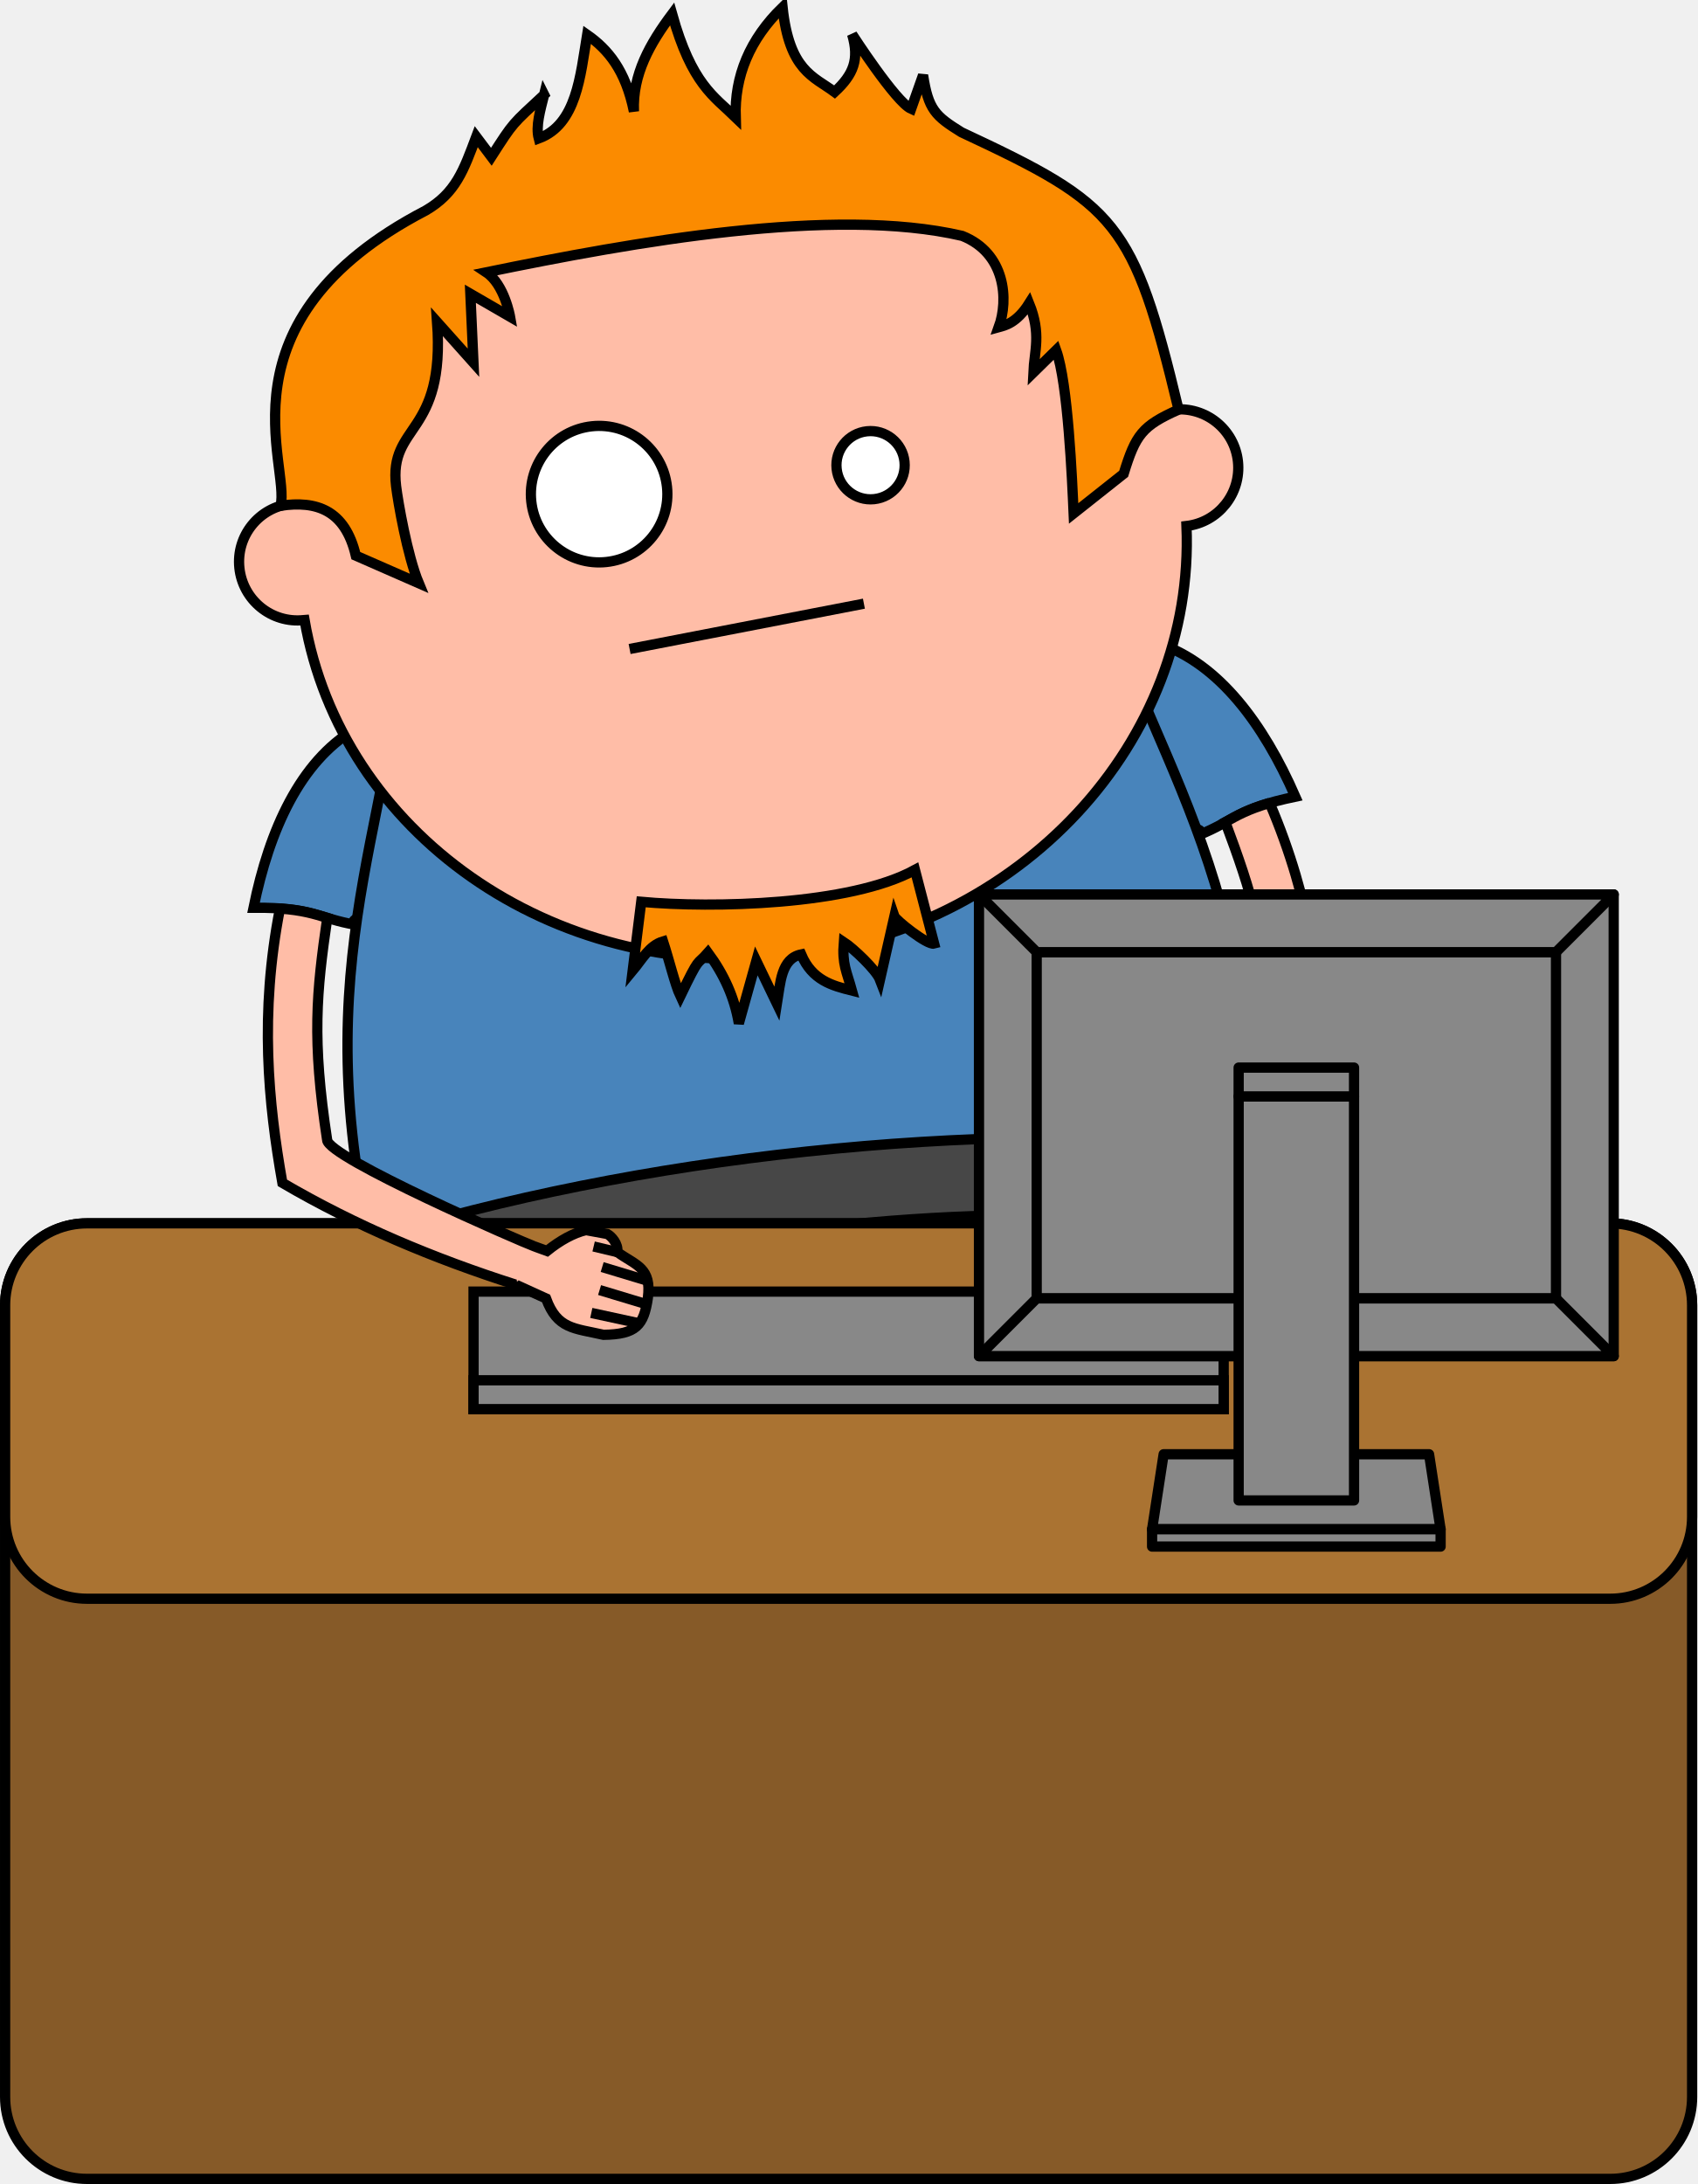
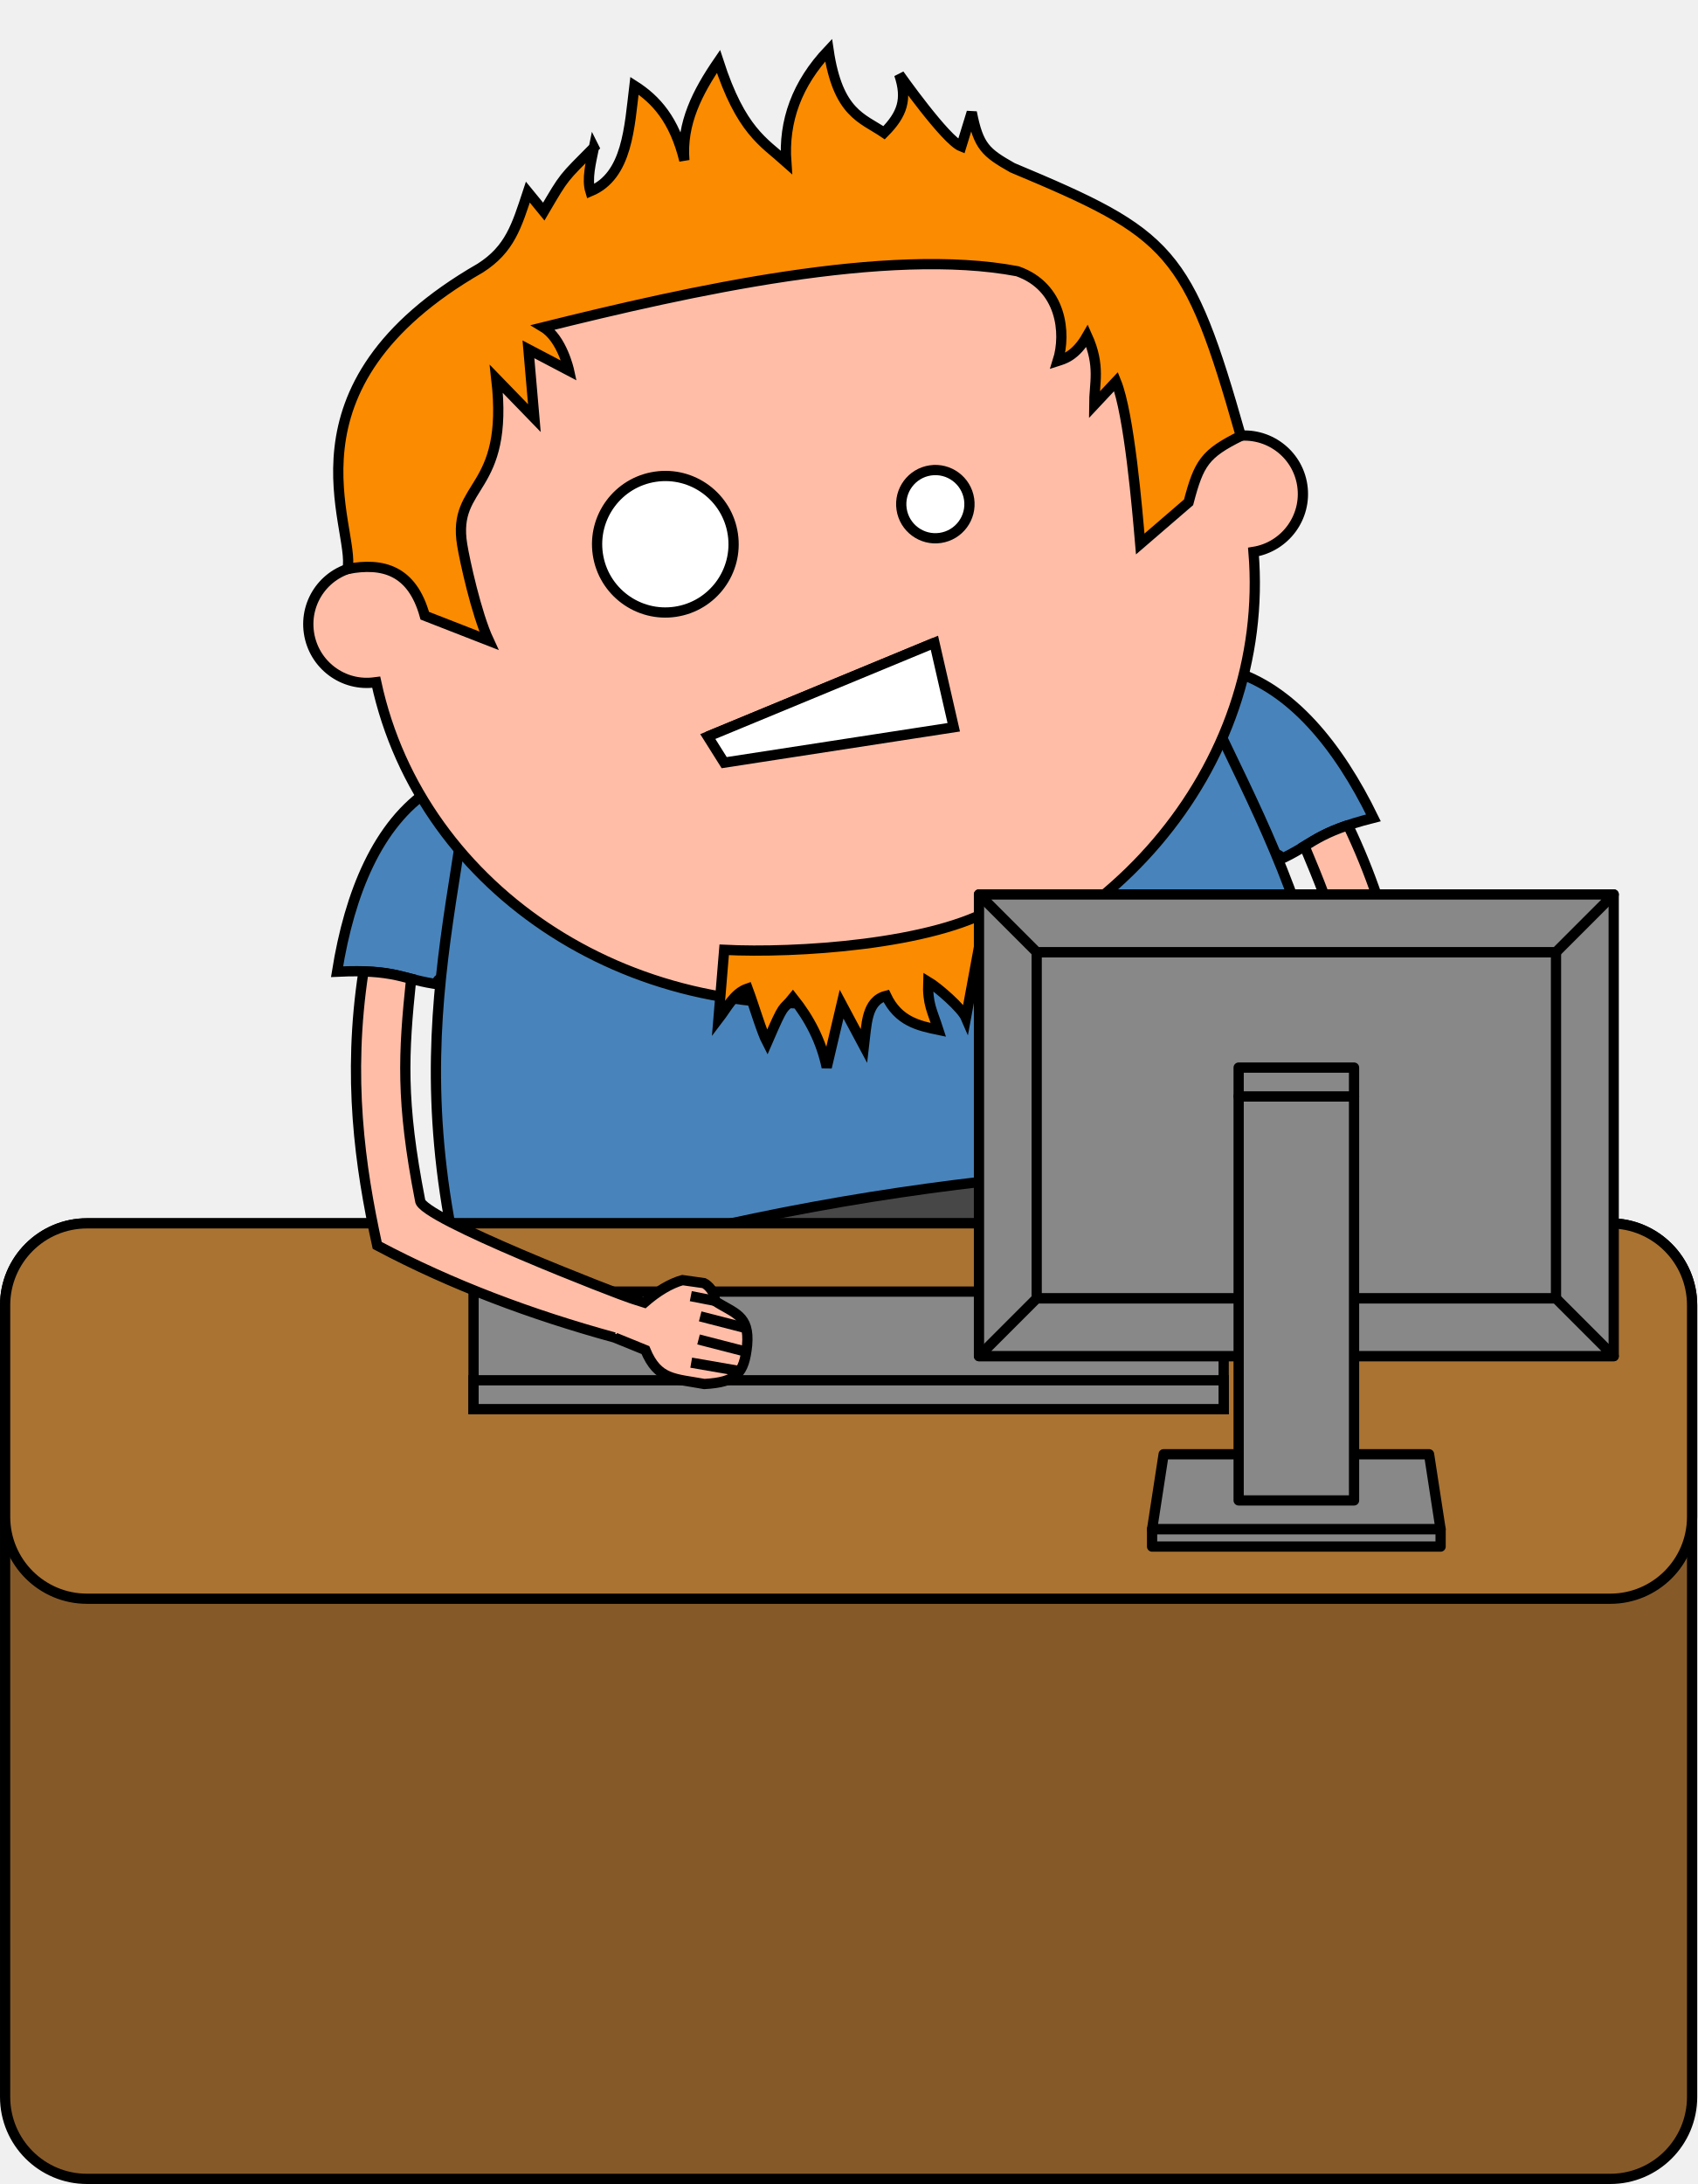
<svg xmlns="http://www.w3.org/2000/svg" width="248.707" height="319.987" id="svg19177" version="1.1">
  <defs id="defs19179" />
-   <g id="layer1" transform="translate(-4505.904,-295.2029)">
-     <path style="fill:#4884bb;fill-opacity:1;stroke:#000000;stroke-width:1.5;stroke-opacity:1" d="m 4672.997,387.417 2.768,2.094 c 8.735,2.943 15.274,11.713 19.958,22.418 -8.735,1.822 -8.886,3.521 -14.171,5.627 0,0 3.506,-2.781 -13.79,1.25 -7.305,1.702 -10.384,-1.806 -11.494,-6.412 0.519,-4.484 0.809,-9.23 0.634,-14.65 0,-0.01 0,-0.021 0.108,0.963 l 2.717,-9.875 13.27,-1.414 z" id="path16268" />
-     <path id="path16270" d="m 4560.104,399.448 -2.264,2.63 c -7.92,4.719 -12.463,14.669 -14.786,26.12 8.923,-0.06 9.429,1.569 15.038,2.514 0,0 -4.012,-1.979 13.744,-1.685 7.5,0.123 9.771,-3.954 9.884,-8.69 -1.451,-4.274 -2.735,-8.853 -3.71,-14.187 0,-0.01 0,-0.021 0,-0.031 l -4.632,-8.086 -13.27,1.414 z" style="fill:#4884bb;fill-opacity:1;stroke:#000000;stroke-width:1.5;stroke-opacity:1" />
-     <g transform="matrix(0.9965816,-0.08261418,0.08261418,0.9965816,-11582.156,2844.537)" id="g16272">
-       <path style="fill:#cccccf;fill-opacity:1;stroke:#000000;stroke-width:1.5;stroke-opacity:1" d="m 16403.641,-985.913 -11.997,0.281 c -0.865,3.532 -2.3,6.764 -1.741,11.044 17.41,6.033 27.11,4.365 28.086,3.342 -1.187,-7.974 -12.302,-12.715 -14.348,-14.667 z" id="path16274" />
-       <path id="path16276" d="m 16293.671,-983.333 11.997,-0.281 c 1.03,3.487 2.615,6.649 2.257,10.95 -17.108,6.843 -26.875,5.632 -27.898,4.656 0.812,-8.021 11.692,-13.278 13.644,-15.324 z" style="fill:#cccccf;fill-opacity:1;stroke:#000000;stroke-width:1.5;stroke-opacity:1" />
-       <path style="fill:#474747;fill-opacity:1;stroke:#000000;stroke-width:1.5;stroke-opacity:1" d="m 16285.172,-1047.138 0.352,14.996 c -1.619,15.977 1.037,32.705 6.172,49.869 5.108,3.139 14.01,1.168 14.995,-0.352 -3.261,-14.562 -4.736,-25.098 -4.039,-34.915 l 0.03,-7e-4 c 24.923,-5.586 69.983,-6.643 90.131,-2.115 l 0.25,-0.01 c 1.158,9.774 0.179,20.367 -2.396,35.066 1.056,1.472 10.04,3.023 14.996,-0.352 4.324,-17.386 6.191,-34.22 3.826,-50.104 l -0.352,-14.996 -123.966,2.909 z" id="path16278" />
-       <path id="path16280" d="m 16295.658,-1121.311 99.75,-2.34 c 3.034,30.594 21.165,49.411 17.222,94.516 -40.177,-7.059 -90.163,-5.887 -129.965,3.049 -6.054,-44.87 10.851,-63.724 12.993,-95.225 z" style="fill:#4884bb;fill-opacity:1;stroke:#000000;stroke-width:1.5;stroke-opacity:1" />
-       <path id="path16282" d="m 16344.134,-1182.558 c -30.983,0.727 -56.412,21.304 -62.355,48.226 -0.534,-0.091 -1.098,-0.131 -1.659,-0.117 -4.742,0.111 -8.471,4.02 -8.36,8.761 0.111,4.741 4.021,8.502 8.762,8.39 0.04,-9e-4 0.08,0 0.125,0 2.784,31.437 31.688,55.709 66.306,54.897 34.618,-0.812 62.32,-26.413 63.626,-57.946 4.697,-0.161 8.407,-4.082 8.297,-8.791 -0.112,-4.741 -4.051,-8.47 -8.792,-8.359 -0.484,0.011 -0.944,0.07 -1.404,0.158 -7.209,-26.6 -33.575,-45.944 -64.546,-45.217 z" style="fill:#ffbda7;fill-opacity:1;stroke:#000000;stroke-width:1.5;stroke-opacity:1" />
-       <path id="path16284" d="m 16327.766,-1109.134 34.766,-3.781" style="fill:none;stroke:#000000;stroke-width:1.5;stroke-linecap:butt;stroke-linejoin:miter;stroke-opacity:1" />
-       <path id="path16286" d="m 16321.993,-1191.098 c -5.145,4.053 -4.692,3.503 -8.46,8.419 l -1.962,-3.118 c -2.236,4.719 -3.649,7.974 -8.283,10.176 -32.244,13.54 -22.782,35.657 -24.764,41.347 5.269,-0.338 9.372,1.358 10.39,8.195 l 8.864,4.793 c -1.346,-4.172 -2.056,-12.165 -2.142,-14.443 -0.346,-9.307 7.807,-6.66 7.972,-23.486 l 4.822,6.393 0.379,-10.11 5.524,3.84 c 0,0 -0.429,-4.796 -2.942,-6.777 21.872,-2.633 51.494,-5.493 69.944,0.442 6.137,3.051 6.021,9.88 4.233,13.774 0.85,-0.16 2.655,-0.344 4.728,-3.108 1.436,4.621 0.175,7.035 -0.224,10.158 l 3.604,-2.998 c 1.334,4.967 0.762,19.127 0.574,24.05 l 7.786,-5.184 c 2.222,-5.554 3.262,-6.769 8.799,-8.709 -4.326,-28.09 -6.495,-30.608 -28.356,-43.125 -3.618,-2.688 -4.552,-3.69 -4.912,-8.798 l -2.144,4.771 c -2.169,-1.187 -7.72,-11.589 -7.72,-11.589 0.764,3.755 -0.258,5.854 -3.257,8.205 -2.898,-2.543 -6.361,-3.651 -6.575,-13.011 -5.202,4.29 -7.867,9.488 -8.179,15.529 -2.922,-3.358 -6.014,-5.37 -8.035,-15.879 -3.577,4.038 -6.537,8.333 -6.754,13.771 -0.716,-6.124 -3.051,-9.401 -5.905,-11.767 -1.487,5.953 -2.634,12.97 -8.32,14.554 -0.324,-1.832 0.571,-4.102 1.314,-6.317 z" style="fill:#fb8b00;fill-opacity:1;stroke:#000000;stroke-width:1.5;stroke-linecap:butt;stroke-linejoin:miter;stroke-opacity:1" />
-       <path transform="matrix(0.4498532,-0.01055496,0.01055496,0.4498532,15971.1,-1166.674)" d="m 884.894,95.243 c 0,6.137 -4.975,11.112 -11.112,11.112 -6.137,0 -11.112,-4.975 -11.112,-11.112 0,-6.137 4.975,-11.112 11.112,-11.112 6.137,0 11.112,4.975 11.112,11.112 z" id="path16288" style="fill:#ffffff;fill-opacity:1;stroke:#000000;stroke-width:3.334;stroke-miterlimit:4;stroke-opacity:1;stroke-dasharray:none" />
-       <path transform="matrix(0.8997064,-0.02110992,0.02110992,0.8997064,15537.032,-1199.358)" d="m 884.894,95.243 c 0,6.137 -4.975,11.112 -11.112,11.112 -6.137,0 -11.112,-4.975 -11.112,-11.112 0,-6.137 4.975,-11.112 11.112,-11.112 6.137,0 11.112,4.975 11.112,11.112 z" id="path16290" style="fill:#ffffff;fill-opacity:1;stroke:#000000;stroke-width:1.667;stroke-miterlimit:4;stroke-opacity:1;stroke-dasharray:none" />
-       <path style="fill:#fb8b00;fill-opacity:1;stroke:#000000;stroke-width:1.5;stroke-linecap:butt;stroke-linejoin:miter;stroke-opacity:1" d="m 16324.321,-1062.132 c 1.487,-1.509 2.73,-3.479 4.793,-3.902 0.652,2.737 1.235,6.514 1.862,8.192 3.432,-5.826 2.62,-4.127 4.558,-6.006 2.081,3.387 3.328,6.844 3.652,10.713 l 3.308,-8.919 2.498,6.509 0,0 c 0.761,-3.048 1.143,-6.554 4.135,-6.917 1.292,3.918 4.125,4.927 6.977,5.899 -0.549,-2.911 -1.136,-3.95 -0.605,-7.185 1.287,1.004 4.398,4.451 4.828,5.935 l 2.875,-9.089 c 0.146,0.571 4.461,4.668 5.469,4.469 l -1.907,-10.993 c -9.912,4.399 -30.078,3.159 -40.36,1.348 z" id="path16292" />
+   <g id="layer1" transform="translate(-3575.904,-295.2029)">
+     <path id="path15692" d="m 3753.448,391.476 2.852,1.978 c 8.849,2.582 15.743,11.074 20.863,21.577 -8.652,2.18 -8.733,3.884 -13.927,6.205 0,0 3.388,-2.922 -13.727,1.816 -7.229,2.002 -10.45,-1.377 -11.748,-5.933 0.334,-4.501 0.428,-9.256 0.03,-14.664 0,-0.01 0,-0.021 0.143,0.958 l 2.309,-9.978 13.2,-1.959 z" style="fill:#4884bb;fill-opacity:1;stroke:#000000;stroke-width:1.5;stroke-opacity:1" />
+     <path style="fill:#4884bb;fill-opacity:1;stroke:#000000;stroke-width:1.5;stroke-opacity:1" d="m 3641.146,408.143 -2.155,2.721 c -7.718,5.04 -11.848,15.169 -13.697,26.706 8.912,-0.427 9.485,1.18 15.129,1.893 0,0 -4.091,-1.812 13.662,-2.249 7.499,-0.186 9.6,-4.352 9.519,-9.09 -1.626,-4.211 -3.098,-8.732 -4.292,-14.022 0,-0.01 0,-0.021 0,-0.031 l -4.961,-7.888 -13.2,1.959 z" id="path15694" />
+     <g id="g15696" transform="matrix(0.9923368,-0.1235624,0.1235624,0.9923368,-12386.798,3515.559)">
+       <path id="path15698" d="m 16403.641,-985.913 -11.997,0.281 c -0.865,3.532 -2.3,6.764 -1.741,11.044 17.41,6.033 27.11,4.365 28.086,3.342 -1.187,-7.974 -12.302,-12.715 -14.348,-14.667 z" style="fill:#cccccf;fill-opacity:1;stroke:#000000;stroke-width:1.5;stroke-opacity:1" />
+       <path style="fill:#cccccf;fill-opacity:1;stroke:#000000;stroke-width:1.5;stroke-opacity:1" d="m 16293.671,-983.333 11.997,-0.281 c 1.03,3.487 2.615,6.649 2.257,10.95 -17.108,6.843 -26.875,5.632 -27.898,4.656 0.812,-8.021 11.692,-13.278 13.644,-15.324 z" id="path15700" />
+       <path id="path15702" d="m 16285.172,-1047.138 0.352,14.996 c -1.619,15.977 1.037,32.705 6.172,49.869 5.108,3.139 14.01,1.168 14.995,-0.352 -3.261,-14.562 -4.736,-25.098 -4.039,-34.915 l 0.03,-7e-4 c 24.923,-5.586 69.983,-6.643 90.131,-2.115 l 0.25,-0.01 c 1.158,9.774 0.179,20.367 -2.396,35.066 1.056,1.472 10.04,3.023 14.996,-0.352 4.324,-17.386 6.191,-34.22 3.826,-50.104 l -0.352,-14.996 -123.966,2.909 z" style="fill:#474747;fill-opacity:1;stroke:#000000;stroke-width:1.5;stroke-opacity:1" />
+       <path style="fill:#4884bb;fill-opacity:1;stroke:#000000;stroke-width:1.5;stroke-opacity:1" d="m 16295.658,-1121.311 99.75,-2.34 c 3.034,30.594 21.165,49.411 17.222,94.516 -40.177,-7.059 -90.163,-5.887 -129.965,3.049 -6.054,-44.87 10.851,-63.724 12.993,-95.225 z" id="path15704" />
+       <path style="fill:#ffbda7;fill-opacity:1;stroke:#000000;stroke-width:1.5;stroke-opacity:1" d="m 16344.134,-1182.558 c -30.983,0.727 -56.412,21.304 -62.355,48.226 -0.534,-0.091 -1.098,-0.131 -1.659,-0.117 -4.742,0.111 -8.471,4.02 -8.36,8.761 0.111,4.741 4.021,8.502 8.762,8.39 0.04,-9e-4 0.08,0 0.125,0 2.784,31.437 31.688,55.709 66.306,54.897 34.618,-0.812 62.32,-26.413 63.626,-57.946 4.697,-0.161 8.407,-4.082 8.297,-8.791 -0.112,-4.741 -4.051,-8.47 -8.792,-8.359 -0.484,0.011 -0.944,0.07 -1.404,0.158 -7.209,-26.6 -33.575,-45.944 -64.546,-45.217 z" id="path15706" />
+       <path style="fill:none;stroke:#000000;stroke-width:1.5;stroke-linecap:butt;stroke-linejoin:miter;stroke-opacity:1" d="m 16327.882,-1103.384 34.65,-9.531" id="path15708" />
+       <path style="fill:#fb8b00;fill-opacity:1;stroke:#000000;stroke-width:1.5;stroke-linecap:butt;stroke-linejoin:miter;stroke-opacity:1" d="m 16321.993,-1191.098 c -5.145,4.053 -4.692,3.503 -8.46,8.419 l -1.962,-3.118 c -2.236,4.719 -3.649,7.974 -8.283,10.176 -32.244,13.54 -22.782,35.657 -24.764,41.347 5.269,-0.338 9.372,1.358 10.39,8.195 l 8.864,4.793 c -1.346,-4.172 -2.056,-12.165 -2.142,-14.443 -0.346,-9.307 7.807,-6.66 7.972,-23.486 l 4.822,6.393 0.379,-10.11 5.524,3.84 c 0,0 -0.429,-4.796 -2.942,-6.777 21.872,-2.633 51.494,-5.493 69.944,0.442 6.137,3.051 6.021,9.88 4.233,13.774 0.85,-0.16 2.655,-0.344 4.728,-3.108 1.436,4.621 0.175,7.035 -0.224,10.158 l 3.604,-2.998 c 1.334,4.967 0.762,19.127 0.574,24.05 l 7.786,-5.184 c 2.222,-5.554 3.262,-6.769 8.799,-8.709 -4.326,-28.09 -6.495,-30.608 -28.356,-43.125 -3.618,-2.688 -4.552,-3.69 -4.912,-8.798 l -2.144,4.771 c -2.169,-1.187 -7.72,-11.589 -7.72,-11.589 0.764,3.755 -0.258,5.854 -3.257,8.205 -2.898,-2.543 -6.361,-3.651 -6.575,-13.011 -5.202,4.29 -7.867,9.488 -8.179,15.529 -2.922,-3.358 -6.014,-5.37 -8.035,-15.879 -3.577,4.038 -6.537,8.333 -6.754,13.771 -0.716,-6.124 -3.051,-9.401 -5.905,-11.767 -1.487,5.953 -2.634,12.97 -8.32,14.554 -0.324,-1.832 0.571,-4.102 1.314,-6.317 z" id="path15710" />
+       <path style="fill:#ffffff;fill-opacity:1;stroke:#000000;stroke-width:3.334;stroke-miterlimit:4;stroke-opacity:1;stroke-dasharray:none" id="path15712" d="m 884.894,95.243 c 0,6.137 -4.975,11.112 -11.112,11.112 -6.137,0 -11.112,-4.975 -11.112,-11.112 0,-6.137 4.975,-11.112 11.112,-11.112 6.137,0 11.112,4.975 11.112,11.112 z" transform="matrix(0.4498532,-0.01055496,0.01055496,0.4498532,15971.1,-1166.674)" />
+       <path style="fill:#ffffff;fill-opacity:1;stroke:#000000;stroke-width:1.667;stroke-miterlimit:4;stroke-opacity:1;stroke-dasharray:none" id="path15714" d="m 884.894,95.243 c 0,6.137 -4.975,11.112 -11.112,11.112 -6.137,0 -11.112,-4.975 -11.112,-11.112 0,-6.137 4.975,-11.112 11.112,-11.112 6.137,0 11.112,4.975 11.112,11.112 z" transform="matrix(0.8997064,-0.02110992,0.02110992,0.8997064,15537.032,-1199.358)" />
+       <path id="path15716" d="m 16324.321,-1062.132 c 1.487,-1.509 2.73,-3.479 4.793,-3.902 0.652,2.737 1.235,6.514 1.862,8.192 3.432,-5.826 2.62,-4.127 4.558,-6.006 2.081,3.387 3.328,6.844 3.652,10.713 l 3.308,-8.919 2.498,6.509 0,0 c 0.761,-3.048 1.143,-6.554 4.135,-6.917 1.292,3.918 4.125,4.927 6.977,5.899 -0.549,-2.911 -1.136,-3.95 -0.605,-7.185 1.287,1.004 4.398,4.451 4.828,5.935 l 2.875,-9.089 c 0.146,0.571 4.461,4.668 5.469,4.469 l -1.907,-10.993 c -9.912,4.399 -30.078,3.159 -40.36,1.348 z" style="fill:#fb8b00;fill-opacity:1;stroke:#000000;stroke-width:1.5;stroke-linecap:butt;stroke-linejoin:miter;stroke-opacity:1" />
+       <path id="path15778" d="m 16327.882,-1103.384 34.65,-9.531 1.284,12.635 -34.022,0.987 z" style="fill:#ffffff;fill-opacity:1;stroke:#000000;stroke-width:1.5;stroke-linecap:butt;stroke-linejoin:miter;stroke-opacity:1" />
    </g>
-     <g transform="translate(-11776.142,1502.078)" id="g16296">
-       <rect ry="12" rx="12" y="-1027.638" x="16282.796" height="140" width="247.207" id="rect16298" style="fill:#865a28;fill-opacity:1;stroke:#000000;stroke-width:1.5;stroke-linecap:round;stroke-linejoin:round;stroke-miterlimit:4;stroke-opacity:1;stroke-dasharray:none" />
-       <rect ry="12" style="fill:#aa7332;fill-opacity:1;stroke:#000000;stroke-width:1.5;stroke-linecap:round;stroke-linejoin:round;stroke-miterlimit:4;stroke-opacity:1;stroke-dasharray:none" id="rect16301" width="247.207" height="55" x="16282.796" y="-1027.638" rx="12" />
-       <g transform="translate(6410.003,-570)" id="g16303">
-         <g id="g16305" style="fill:#666666;fill-opacity:1;stroke:#000000;stroke-width:1.774;stroke-opacity:1" transform="matrix(0.845558,0,0,0.845558,10021.763,-3112.834)">
-           <rect y="3151.997" x="-95" height="20.365" width="130" id="rect16307" style="fill:#888888;fill-opacity:1;stroke:#000000;stroke-width:1.774;stroke-opacity:1" />
-           <rect style="fill:#888888;fill-opacity:1;stroke:#000000;stroke-width:1.774;stroke-opacity:1" id="rect16309" width="130" height="5" x="-95" y="3167.362" />
+     <g id="g15718" transform="translate(-12706.142,1502.078)">
+       <rect style="fill:#865a28;fill-opacity:1;stroke:#000000;stroke-width:1.5;stroke-linecap:round;stroke-linejoin:round;stroke-miterlimit:4;stroke-opacity:1;stroke-dasharray:none" id="rect15720" width="247.207" height="140" x="16282.796" y="-1027.638" rx="12" ry="12" />
+       <rect rx="12" y="-1027.638" x="16282.796" height="55" width="247.207" id="rect15722" style="fill:#aa7332;fill-opacity:1;stroke:#000000;stroke-width:1.5;stroke-linecap:round;stroke-linejoin:round;stroke-miterlimit:4;stroke-opacity:1;stroke-dasharray:none" ry="12" />
+       <g id="g15724" transform="translate(6410.003,-570)">
+         <g transform="matrix(0.845558,0,0,0.845558,10021.763,-3112.834)" style="fill:#666666;fill-opacity:1;stroke:#000000;stroke-width:1.774;stroke-opacity:1" id="g15726">
+           <rect style="fill:#888888;fill-opacity:1;stroke:#000000;stroke-width:1.774;stroke-opacity:1" id="rect15728" width="130" height="20.365" x="-95" y="3151.997" />
+           <rect y="3167.362" x="-95" height="5" width="130" id="rect15730" style="fill:#888888;fill-opacity:1;stroke:#000000;stroke-width:1.774;stroke-opacity:1" />
        </g>
      </g>
    </g>
-     <g transform="matrix(0.9943695,-0.1059679,0.1059679,0.9943695,-11580.401,3230.294)" id="g16311">
-       <path id="path16313" transform="translate(2346.79,402.6562)" d="m 13986.656,-1479.875 c -4.619,14.989 -4.72,28.141 -3.906,40 10.04,7.403 20.922,13.389 32.375,18.438 l 0.25,-0.375 -0.125,0.438 4.125,2.438 c 1.161,4.642 3.591,4.742 7.813,6.188 4.741,0.436 6.007,-0.718 7.031,-4.688 1.046,-4.379 -1.173,-4.859 -3.75,-7.156 0.325,-1.164 -0.614,-2.413 -1.157,-2.781 l -3.062,-0.906 c -1.857,0.239 -3.902,1.091 -6,2.437 l -1.594,-0.781 c -0.01,0 -0.162,-0.082 -0.187,-0.094 -1.487,-0.696 -28.916,-16.247 -28.531,-18.75 -0.675,-14.879 0.735,-21.618 3.468,-32.312 -1.825,-0.778 -3.524,-1.519 -6.75,-2.094 z" style="fill:#ffbda7;fill-opacity:1;stroke:#000000;stroke-width:1.5;stroke-opacity:1" />
-       <g transform="matrix(0.3639323,-0.7357562,0.7357562,0.3639323,15484.609,277.9582)" id="g16315" style="stroke:#000000;stroke-width:1.827;stroke-opacity:1">
-         <path id="path16317" d="m 1901.081,268.337 0.569,4.772" style="fill:none;stroke:#000000;stroke-width:1.827;stroke-linecap:butt;stroke-linejoin:miter;stroke-opacity:1" />
-         <path style="fill:none;stroke:#000000;stroke-width:1.827;stroke-linecap:butt;stroke-linejoin:miter;stroke-opacity:1" d="m 1889.806,272.05 1.238,8.797" id="path16319" />
-         <path id="path16321" d="m 1894.148,272.024 0.527,8.781" style="fill:none;stroke:#000000;stroke-width:1.827;stroke-linecap:butt;stroke-linejoin:miter;stroke-opacity:1" />
-         <path style="fill:none;stroke:#000000;stroke-width:1.827;stroke-linecap:butt;stroke-linejoin:miter;stroke-opacity:1" d="m 1898.163,271.039 0.527,8.781" id="path16323" />
+     <g id="g15732" transform="matrix(0.9891654,-0.1468053,0.1468053,0.9891654,-12369.168,3900.916)">
+       <path style="fill:#ffbda7;fill-opacity:1;stroke:#000000;stroke-width:1.5;stroke-opacity:1" d="m 13986.656,-1479.875 c -4.619,14.989 -4.72,28.141 -3.906,40 10.04,7.403 20.922,13.389 32.375,18.438 l 0.25,-0.375 -0.125,0.438 4.125,2.438 c 1.161,4.642 3.591,4.742 7.813,6.188 4.741,0.436 6.007,-0.718 7.031,-4.688 1.046,-4.379 -1.173,-4.859 -3.75,-7.156 0.325,-1.164 -0.614,-2.413 -1.157,-2.781 l -3.062,-0.906 c -1.857,0.239 -3.902,1.091 -6,2.437 l -1.594,-0.781 c -0.01,0 -0.162,-0.082 -0.187,-0.094 -1.487,-0.696 -28.916,-16.247 -28.531,-18.75 -0.675,-14.879 0.735,-21.618 3.468,-32.312 -1.825,-0.778 -3.524,-1.519 -6.75,-2.094 z" transform="translate(2346.79,402.6562)" id="path15734" />
+       <g style="stroke:#000000;stroke-width:1.827;stroke-opacity:1" id="g15736" transform="matrix(0.3639323,-0.7357562,0.7357562,0.3639323,15484.609,277.9582)">
+         <path style="fill:none;stroke:#000000;stroke-width:1.827;stroke-linecap:butt;stroke-linejoin:miter;stroke-opacity:1" d="m 1901.081,268.337 0.569,4.772" id="path15738" />
+         <path id="path15740" d="m 1889.806,272.05 1.238,8.797" style="fill:none;stroke:#000000;stroke-width:1.827;stroke-linecap:butt;stroke-linejoin:miter;stroke-opacity:1" />
+         <path style="fill:none;stroke:#000000;stroke-width:1.827;stroke-linecap:butt;stroke-linejoin:miter;stroke-opacity:1" d="m 1894.148,272.024 0.527,8.781" id="path15742" />
+         <path id="path15744" d="m 1898.163,271.039 0.527,8.781" style="fill:none;stroke:#000000;stroke-width:1.827;stroke-linecap:butt;stroke-linejoin:miter;stroke-opacity:1" />
      </g>
    </g>
-     <g id="g16325" transform="matrix(-0.9943695,0.1059679,0.1059679,0.9943695,21047.582,-246.8199)">
-       <path style="fill:#ffbda7;fill-opacity:1;stroke:#000000;stroke-width:1.5;stroke-opacity:1" d="m 13986.656,-1479.875 c -4.619,14.989 -4.72,28.141 -3.906,40 10.04,7.403 20.922,13.389 32.375,18.438 l 0.25,-0.375 -0.125,0.438 4.125,2.438 c 1.161,4.642 3.591,4.742 7.813,6.188 4.741,0.436 6.007,-0.718 7.031,-4.688 1.046,-4.379 -1.173,-4.859 -3.75,-7.156 0.325,-1.164 -0.614,-2.413 -1.157,-2.781 l -3.062,-0.906 c -1.857,0.239 -3.902,1.091 -6,2.437 l -1.594,-0.781 c -0.01,0 -0.162,-0.082 -0.187,-0.094 -1.487,-0.696 -28.916,-16.247 -28.531,-18.75 -0.675,-14.879 0.735,-21.618 3.468,-32.312 -1.825,-0.778 -3.524,-1.519 -6.75,-2.094 z" transform="translate(2346.79,402.6562)" id="path16327" />
-       <g style="stroke:#000000;stroke-width:1.827;stroke-opacity:1" id="g16329" transform="matrix(0.3639323,-0.7357562,0.7357562,0.3639323,15484.609,277.9582)">
-         <path style="fill:none;stroke:#000000;stroke-width:1.827;stroke-linecap:butt;stroke-linejoin:miter;stroke-opacity:1" d="m 1901.081,268.337 0.569,4.772" id="path16331" />
-         <path id="path16333" d="m 1889.806,272.05 1.238,8.797" style="fill:none;stroke:#000000;stroke-width:1.827;stroke-linecap:butt;stroke-linejoin:miter;stroke-opacity:1" />
-         <path style="fill:none;stroke:#000000;stroke-width:1.827;stroke-linecap:butt;stroke-linejoin:miter;stroke-opacity:1" d="m 1894.148,272.024 0.527,8.781" id="path16335" />
-         <path id="path16337" d="m 1898.163,271.039 0.527,8.781" style="fill:none;stroke:#000000;stroke-width:1.827;stroke-linecap:butt;stroke-linejoin:miter;stroke-opacity:1" />
+     <g transform="matrix(-0.9891654,0.1468053,0.1468053,0.9891654,20088.052,-916.1831)" id="g15746">
+       <path id="path15748" transform="translate(2346.79,402.6562)" d="m 13986.656,-1479.875 c -4.619,14.989 -4.72,28.141 -3.906,40 10.04,7.403 20.922,13.389 32.375,18.438 l 0.25,-0.375 -0.125,0.438 4.125,2.438 c 1.161,4.642 3.591,4.742 7.813,6.188 4.741,0.436 6.007,-0.718 7.031,-4.688 1.046,-4.379 -1.173,-4.859 -3.75,-7.156 0.325,-1.164 -0.614,-2.413 -1.157,-2.781 l -3.062,-0.906 c -1.857,0.239 -3.902,1.091 -6,2.437 l -1.594,-0.781 c -0.01,0 -0.162,-0.082 -0.187,-0.094 -1.487,-0.696 -28.916,-16.247 -28.531,-18.75 -0.675,-14.879 0.735,-21.618 3.468,-32.312 -1.825,-0.778 -3.524,-1.519 -6.75,-2.094 z" style="fill:#ffbda7;fill-opacity:1;stroke:#000000;stroke-width:1.5;stroke-opacity:1" />
+       <g transform="matrix(0.3639323,-0.7357562,0.7357562,0.3639323,15484.609,277.9582)" id="g15750" style="stroke:#000000;stroke-width:1.827;stroke-opacity:1">
+         <path id="path15752" d="m 1901.081,268.337 0.569,4.772" style="fill:none;stroke:#000000;stroke-width:1.827;stroke-linecap:butt;stroke-linejoin:miter;stroke-opacity:1" />
+         <path style="fill:none;stroke:#000000;stroke-width:1.827;stroke-linecap:butt;stroke-linejoin:miter;stroke-opacity:1" d="m 1889.806,272.05 1.238,8.797" id="path15754" />
+         <path id="path15756" d="m 1894.148,272.024 0.527,8.781" style="fill:none;stroke:#000000;stroke-width:1.827;stroke-linecap:butt;stroke-linejoin:miter;stroke-opacity:1" />
+         <path style="fill:none;stroke:#000000;stroke-width:1.827;stroke-linecap:butt;stroke-linejoin:miter;stroke-opacity:1" d="m 1898.163,271.039 0.527,8.781" id="path15758" />
      </g>
    </g>
-     <g id="g16339" transform="matrix(0.845558,0,0,0.845558,4721.235,-2175.837)" style="stroke:#000000;stroke-width:1.774;stroke-opacity:1">
-       <rect style="fill:#888888;fill-opacity:1;stroke:#000000;stroke-width:1.774;stroke-linecap:round;stroke-linejoin:round;stroke-miterlimit:4;stroke-opacity:1;stroke-dasharray:none" id="rect16341" width="110" height="80" x="-85" y="3077.362" />
-       <path id="path16343" d="m -53,3174.362 46,0 2,13 -50,0 z" style="fill:#888888;fill-opacity:1;stroke:#000000;stroke-width:1.774;stroke-linecap:round;stroke-linejoin:round;stroke-miterlimit:4;stroke-opacity:1" />
-       <rect y="3087.362" x="-75" height="60.001" width="90" id="rect16345" style="fill:#888888;fill-opacity:1;stroke:#000000;stroke-width:1.774;stroke-linecap:round;stroke-linejoin:round;stroke-miterlimit:4;stroke-opacity:1;stroke-dasharray:none" />
-       <path style="fill:#888888;fill-opacity:1;stroke:#000000;stroke-width:1.774;stroke-linecap:round;stroke-linejoin:round;stroke-miterlimit:4;stroke-opacity:1" d="m -85,3157.362 110,0 -10,-10 -90,0 z" id="path16347" />
-       <rect y="3112.362" x="-40" height="70" width="20" id="rect16349" style="fill:#888888;fill-opacity:1;stroke:#000000;stroke-width:1.774;stroke-linecap:round;stroke-linejoin:round;stroke-miterlimit:4;stroke-opacity:1;stroke-dasharray:none" />
-       <rect transform="scale(1,-1)" style="fill:#888888;fill-opacity:1;stroke:#000000;stroke-width:1.774;stroke-linecap:round;stroke-linejoin:round;stroke-miterlimit:4;stroke-opacity:1;stroke-dasharray:none" id="rect16351" width="20" height="5" x="-40" y="-3112.362" />
-       <path id="path16353" d="m -85,3077.362 110,0 -10,10 -90,0 z" style="fill:#888888;fill-opacity:1;stroke:#000000;stroke-width:1.774;stroke-linecap:round;stroke-linejoin:round;stroke-miterlimit:4;stroke-opacity:1" />
-       <rect transform="scale(1,-1)" y="-3190.362" x="-55" height="3" width="50" id="rect16355" style="fill:#888888;fill-opacity:1;stroke:#000000;stroke-width:1.774;stroke-linecap:round;stroke-linejoin:round;stroke-miterlimit:4;stroke-opacity:1;stroke-dasharray:none" />
+     <g style="stroke:#000000;stroke-width:1.774;stroke-opacity:1" transform="matrix(0.845558,0,0,0.845558,3791.235,-2175.837)" id="g15760">
+       <rect y="3077.362" x="-85" height="80" width="110" id="rect15762" style="fill:#888888;fill-opacity:1;stroke:#000000;stroke-width:1.774;stroke-linecap:round;stroke-linejoin:round;stroke-miterlimit:4;stroke-opacity:1;stroke-dasharray:none" />
+       <path style="fill:#888888;fill-opacity:1;stroke:#000000;stroke-width:1.774;stroke-linecap:round;stroke-linejoin:round;stroke-miterlimit:4;stroke-opacity:1" d="m -53,3174.362 46,0 2,13 -50,0 z" id="path15764" />
+       <rect style="fill:#888888;fill-opacity:1;stroke:#000000;stroke-width:1.774;stroke-linecap:round;stroke-linejoin:round;stroke-miterlimit:4;stroke-opacity:1;stroke-dasharray:none" id="rect15766" width="90" height="60.001" x="-75" y="3087.362" />
+       <path id="path15768" d="m -85,3157.362 110,0 -10,-10 -90,0 z" style="fill:#888888;fill-opacity:1;stroke:#000000;stroke-width:1.774;stroke-linecap:round;stroke-linejoin:round;stroke-miterlimit:4;stroke-opacity:1" />
+       <rect style="fill:#888888;fill-opacity:1;stroke:#000000;stroke-width:1.774;stroke-linecap:round;stroke-linejoin:round;stroke-miterlimit:4;stroke-opacity:1;stroke-dasharray:none" id="rect15770" width="20" height="70" x="-40" y="3112.362" />
+       <rect y="-3112.362" x="-40" height="5" width="20" id="rect15772" style="fill:#888888;fill-opacity:1;stroke:#000000;stroke-width:1.774;stroke-linecap:round;stroke-linejoin:round;stroke-miterlimit:4;stroke-opacity:1;stroke-dasharray:none" transform="scale(1,-1)" />
+       <path style="fill:#888888;fill-opacity:1;stroke:#000000;stroke-width:1.774;stroke-linecap:round;stroke-linejoin:round;stroke-miterlimit:4;stroke-opacity:1" d="m -85,3077.362 110,0 -10,10 -90,0 z" id="path15774" />
+       <rect style="fill:#888888;fill-opacity:1;stroke:#000000;stroke-width:1.774;stroke-linecap:round;stroke-linejoin:round;stroke-miterlimit:4;stroke-opacity:1;stroke-dasharray:none" id="rect15776" width="50" height="3" x="-55" y="-3190.362" transform="scale(1,-1)" />
    </g>
  </g>
</svg>
